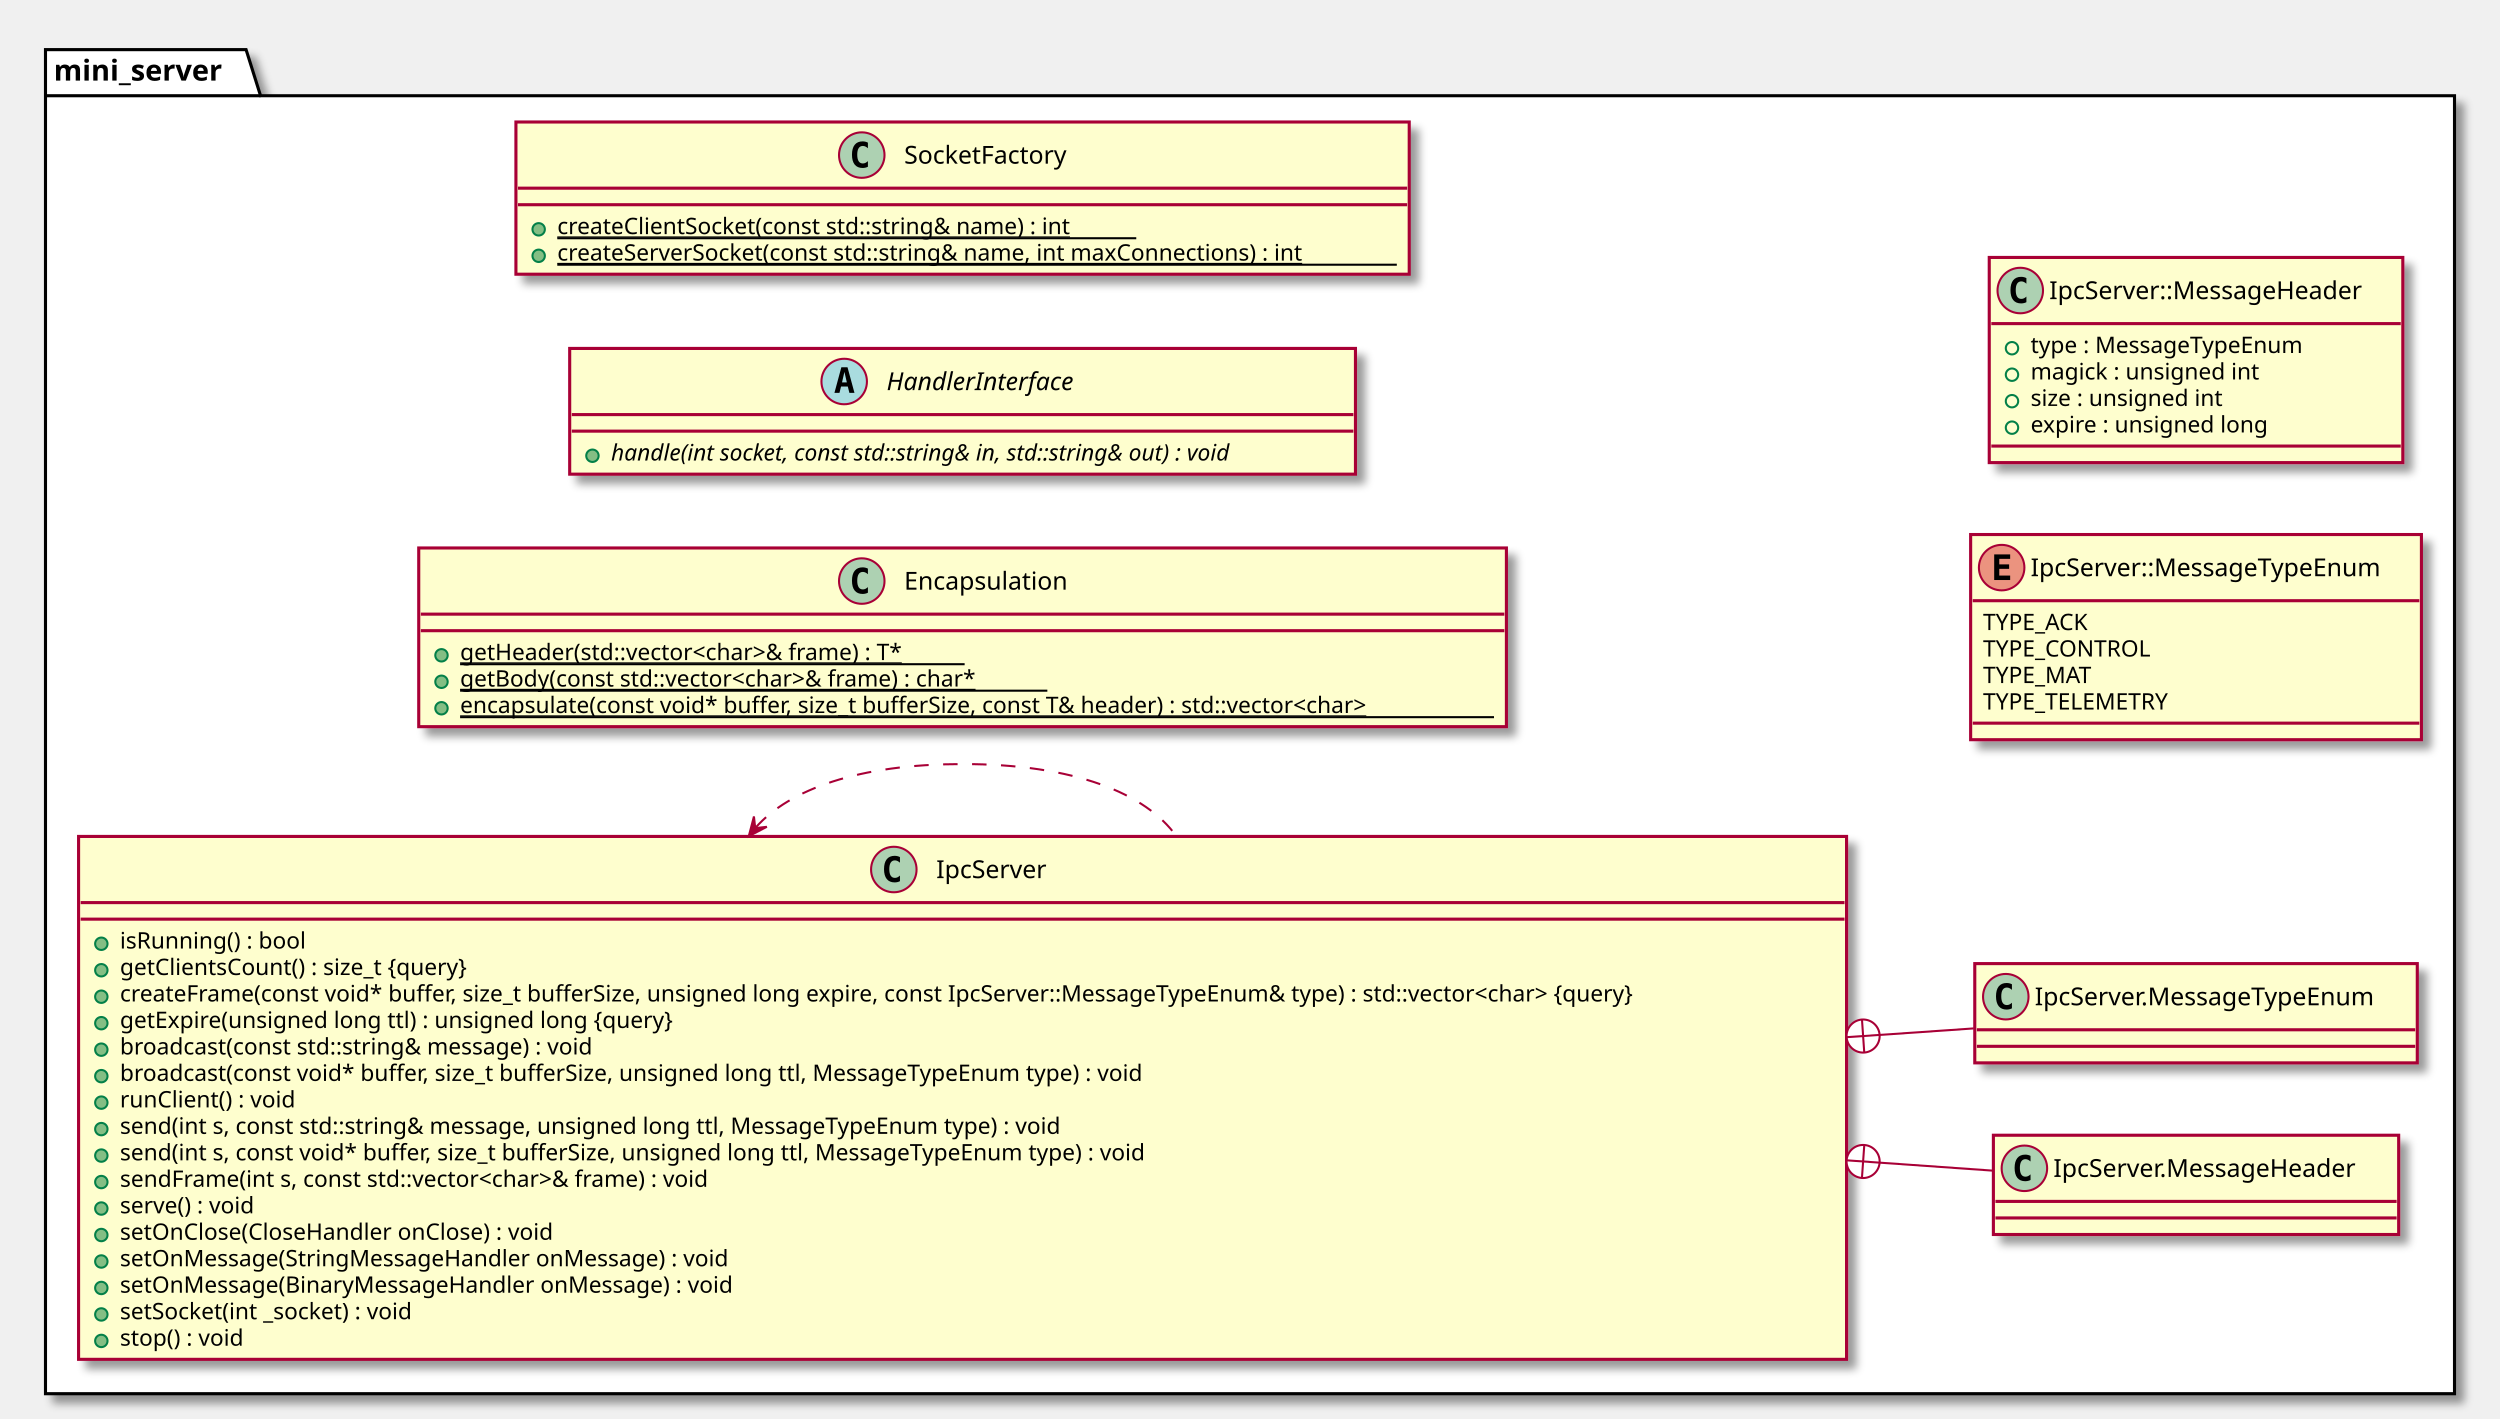
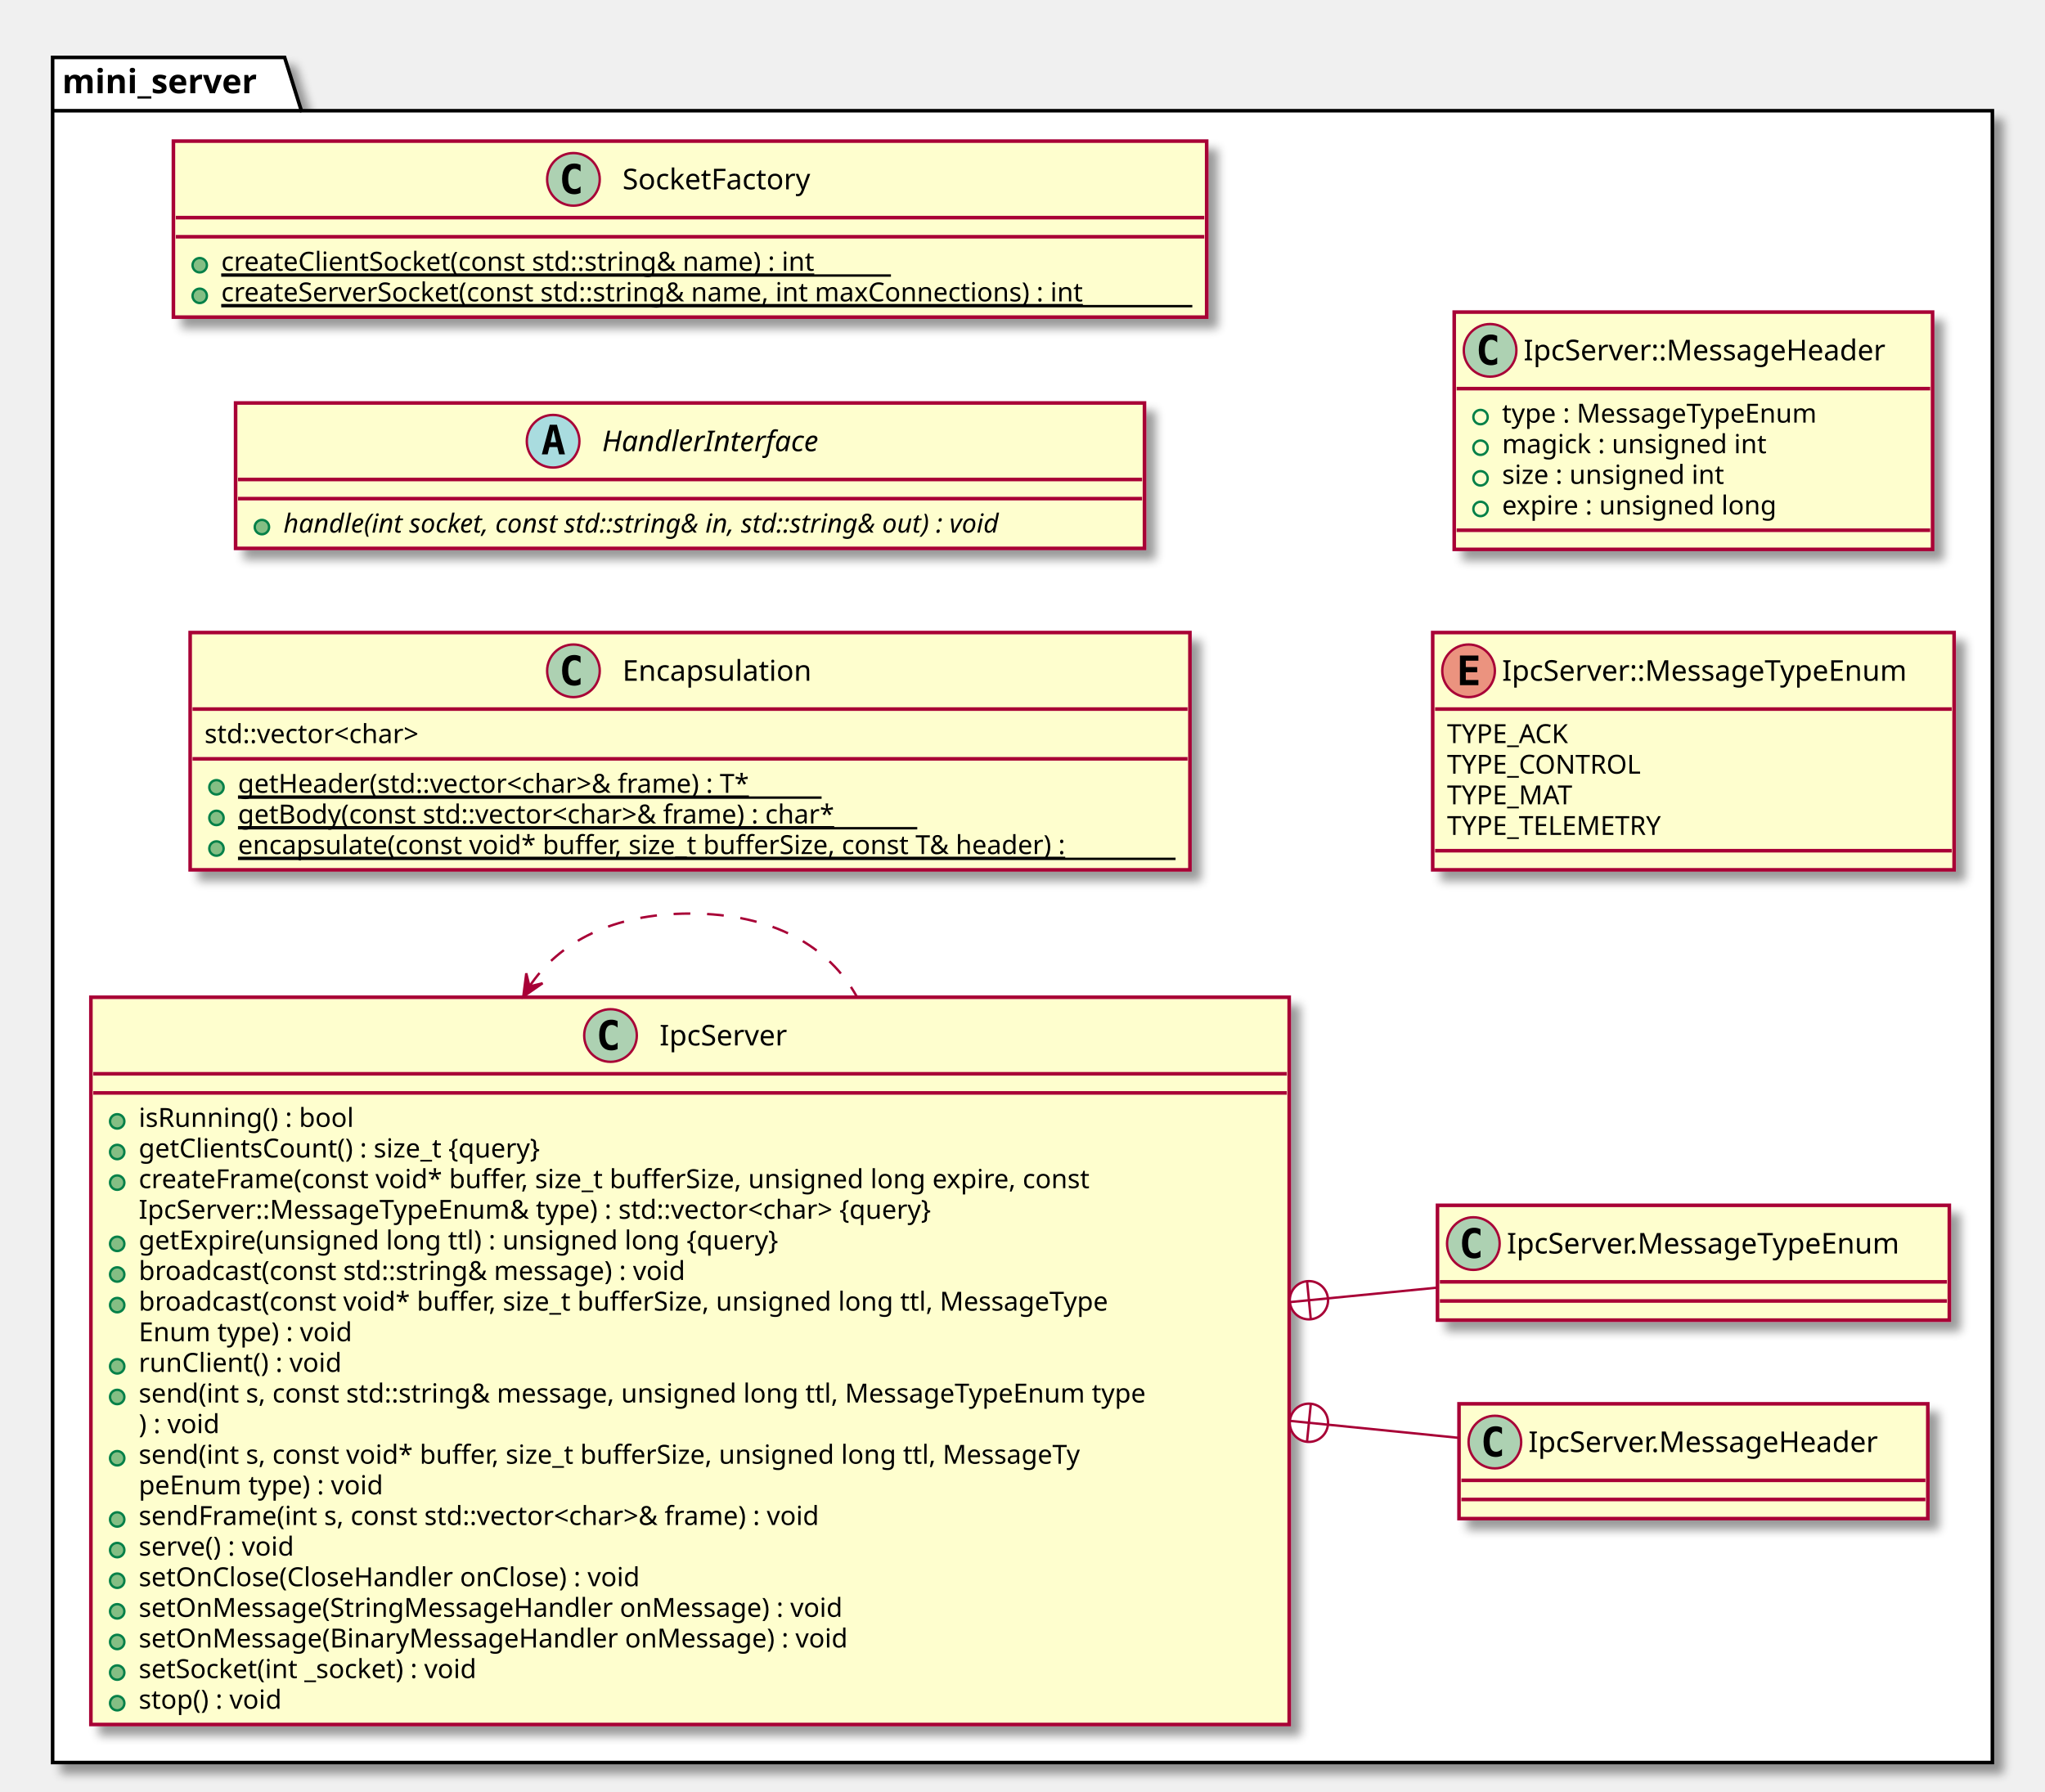
- <svg xmlns="http://www.w3.org/2000/svg" contentScriptType="application/ecmascript" contentStyleType="text/css" height="686px" preserveAspectRatio="none" style="width:1209px;height:686px;" version="1.1" viewBox="0 0 1209 686" width="1209px" zoomAndPan="magnify">
+ <svg xmlns="http://www.w3.org/2000/svg" contentScriptType="application/ecmascript" contentStyleType="text/css" height="749px" preserveAspectRatio="none" style="width:855px;height:749px;" version="1.1" viewBox="0 0 855 749" width="855px" zoomAndPan="magnify">
  <defs>
-     <filter height="300%" id="ft7qkpa583px8" width="300%" x="-1" y="-1">
+     <filter height="300%" id="f17bch2fu4mly6" width="300%" x="-1" y="-1">
      <feGaussianBlur result="blurOut" stdDeviation="2.0" />
      <feColorMatrix in="blurOut" result="blurOut2" type="matrix" values="0 0 0 0 0 0 0 0 0 0 0 0 0 0 0 0 0 0 .4 0" />
      <feOffset dx="4.0" dy="4.0" in="blurOut2" result="blurOut3" />
      <feBlend in="SourceGraphic" in2="blurOut3" mode="normal" />
    </filter>
  </defs>
  <g>
-     <polygon fill="#FFFFFF" filter="url(#ft7qkpa583px8)" points="22,24,119,24,126,46.297,1187,46.297,1187,674,22,674,22,24" style="stroke: #000000; stroke-width: 1.5;" />
+     <polygon fill="#FFFFFF" filter="url(#f17bch2fu4mly6)" points="22,24,119,24,126,46.297,833,46.297,833,737,22,737,22,24" style="stroke: #000000; stroke-width: 1.5;" />
    <line style="stroke: #000000; stroke-width: 1.5;" x1="22" x2="126" y1="46.297" y2="46.297" />
    <text fill="#000000" font-family="sans-serif" font-size="14" font-weight="bold" lengthAdjust="spacingAndGlyphs" textLength="91" x="26" y="38.995">mini_server</text>
-     <rect fill="#FEFECE" filter="url(#ft7qkpa583px8)" height="86.414" id="mini_server.Encapsulation" style="stroke: #A80036; stroke-width: 1.5;" width="526" x="202.5" y="265" />
-     <ellipse cx="416.75" cy="281" fill="#ADD1B2" rx="11" ry="11" style="stroke: #A80036; stroke-width: 1.0;" />
-     <path d="M419.719,286.641 Q419.141,286.938 418.5,287.078 Q417.859,287.234 417.156,287.234 Q414.656,287.234 413.328,285.594 Q412.016,283.938 412.016,280.812 Q412.016,277.688 413.328,276.031 Q414.656,274.375 417.156,274.375 Q417.859,274.375 418.5,274.531 Q419.156,274.688 419.719,274.984 L419.719,277.703 Q419.094,277.125 418.5,276.859 Q417.906,276.578 417.281,276.578 Q415.938,276.578 415.25,277.656 Q414.562,278.719 414.562,280.812 Q414.562,282.906 415.25,283.984 Q415.938,285.047 417.281,285.047 Q417.906,285.047 418.5,284.781 Q419.094,284.5 419.719,283.922 L419.719,286.641 Z " />
-     <text fill="#000000" font-family="sans-serif" font-size="12" lengthAdjust="spacingAndGlyphs" textLength="89" x="437.25" y="285.154">Encapsulation</text>
-     <line style="stroke: #A80036; stroke-width: 1.5;" x1="203.5" x2="727.5" y1="297" y2="297" />
-     <line style="stroke: #A80036; stroke-width: 1.5;" x1="203.5" x2="727.5" y1="305" y2="305" />
-     <ellipse cx="213.5" cy="316.902" fill="#84BE84" rx="3" ry="3" style="stroke: #038048; stroke-width: 1.0;" />
-     <text fill="#000000" font-family="sans-serif" font-size="11" lengthAdjust="spacingAndGlyphs" text-decoration="underline" textLength="244" x="222.5" y="319.21">getHeader(std::vector&lt;char&gt;&amp; frame) : T*</text>
-     <line style="stroke: #000000; stroke-width: 1.0;" x1="222.5" x2="466.5" y1="321.21" y2="321.21" />
-     <ellipse cx="213.5" cy="329.707" fill="#84BE84" rx="3" ry="3" style="stroke: #038048; stroke-width: 1.0;" />
-     <text fill="#000000" font-family="sans-serif" font-size="11" lengthAdjust="spacingAndGlyphs" text-decoration="underline" textLength="284" x="222.5" y="332.015">getBody(const std::vector&lt;char&gt;&amp; frame) : char*</text>
-     <line style="stroke: #000000; stroke-width: 1.0;" x1="222.5" x2="506.5" y1="334.015" y2="334.015" />
-     <ellipse cx="213.5" cy="342.512" fill="#84BE84" rx="3" ry="3" style="stroke: #038048; stroke-width: 1.0;" />
-     <text fill="#000000" font-family="sans-serif" font-size="11" lengthAdjust="spacingAndGlyphs" text-decoration="underline" textLength="500" x="222.5" y="344.82">encapsulate(const void* buffer, size_t bufferSize, const T&amp; header) : std::vector&lt;char&gt;</text>
-     <line style="stroke: #000000; stroke-width: 1.0;" x1="222.5" x2="722.5" y1="346.82" y2="346.82" />
-     <rect fill="#FEFECE" filter="url(#ft7qkpa583px8)" height="60.805" id="mini_server.HandlerInterface" style="stroke: #A80036; stroke-width: 1.5;" width="380" x="275.5" y="168.5" />
-     <ellipse cx="408.25" cy="184.5" fill="#A9DCDF" rx="11" ry="11" style="stroke: #A80036; stroke-width: 1.0;" />
-     <path d="M408.359,179.844 L407.203,184.922 L409.531,184.922 L408.359,179.844 Z M406.875,177.609 L409.859,177.609 L413.219,190 L410.766,190 L410,186.938 L406.719,186.938 L405.969,190 L403.531,190 L406.875,177.609 Z " />
-     <text fill="#000000" font-family="sans-serif" font-size="12" font-style="italic" lengthAdjust="spacingAndGlyphs" textLength="106" x="428.75" y="188.654">HandlerInterface</text>
-     <line style="stroke: #A80036; stroke-width: 1.5;" x1="276.5" x2="654.5" y1="200.5" y2="200.5" />
-     <line style="stroke: #A80036; stroke-width: 1.5;" x1="276.5" x2="654.5" y1="208.5" y2="208.5" />
-     <ellipse cx="286.5" cy="220.402" fill="#84BE84" rx="3" ry="3" style="stroke: #038048; stroke-width: 1.0;" />
-     <text fill="#000000" font-family="sans-serif" font-size="11" font-style="italic" lengthAdjust="spacingAndGlyphs" textLength="354" x="295.5" y="222.71">handle(int socket, const std::string&amp; in, std::string&amp; out) : void</text>
-     <rect fill="#FEFECE" filter="url(#ft7qkpa583px8)" height="252.875" id="mini_server.IpcServer" style="stroke: #A80036; stroke-width: 1.5;" width="855" x="38" y="404.5" />
-     <ellipse cx="432.25" cy="420.5" fill="#ADD1B2" rx="11" ry="11" style="stroke: #A80036; stroke-width: 1.0;" />
-     <path d="M435.219,426.141 Q434.641,426.438 434,426.578 Q433.359,426.734 432.656,426.734 Q430.156,426.734 428.828,425.094 Q427.516,423.438 427.516,420.312 Q427.516,417.188 428.828,415.531 Q430.156,413.875 432.656,413.875 Q433.359,413.875 434,414.031 Q434.656,414.188 435.219,414.484 L435.219,417.203 Q434.594,416.625 434,416.359 Q433.406,416.078 432.781,416.078 Q431.438,416.078 430.75,417.156 Q430.062,418.219 430.062,420.312 Q430.062,422.406 430.75,423.484 Q431.438,424.547 432.781,424.547 Q433.406,424.547 434,424.281 Q434.594,424 435.219,423.422 L435.219,426.141 Z " />
-     <text fill="#000000" font-family="sans-serif" font-size="12" lengthAdjust="spacingAndGlyphs" textLength="58" x="452.75" y="424.654">IpcServer</text>
-     <line style="stroke: #A80036; stroke-width: 1.5;" x1="39" x2="892" y1="436.5" y2="436.5" />
-     <line style="stroke: #A80036; stroke-width: 1.5;" x1="39" x2="892" y1="444.5" y2="444.5" />
-     <ellipse cx="49" cy="456.402" fill="#84BE84" rx="3" ry="3" style="stroke: #038048; stroke-width: 1.0;" />
-     <text fill="#000000" font-family="sans-serif" font-size="11" lengthAdjust="spacingAndGlyphs" textLength="99" x="58" y="458.71">isRunning() : bool</text>
-     <ellipse cx="49" cy="469.207" fill="#84BE84" rx="3" ry="3" style="stroke: #038048; stroke-width: 1.0;" />
-     <text fill="#000000" font-family="sans-serif" font-size="11" lengthAdjust="spacingAndGlyphs" textLength="192" x="58" y="471.515">getClientsCount() : size_t {query}</text>
-     <ellipse cx="49" cy="482.012" fill="#84BE84" rx="3" ry="3" style="stroke: #038048; stroke-width: 1.0;" />
-     <text fill="#000000" font-family="sans-serif" font-size="11" lengthAdjust="spacingAndGlyphs" textLength="829" x="58" y="484.32">createFrame(const void* buffer, size_t bufferSize, unsigned long expire, const IpcServer::MessageTypeEnum&amp; type) : std::vector&lt;char&gt; {query}</text>
-     <ellipse cx="49" cy="494.816" fill="#84BE84" rx="3" ry="3" style="stroke: #038048; stroke-width: 1.0;" />
-     <text fill="#000000" font-family="sans-serif" font-size="11" lengthAdjust="spacingAndGlyphs" textLength="298" x="58" y="497.125">getExpire(unsigned long ttl) : unsigned long {query}</text>
-     <ellipse cx="49" cy="507.621" fill="#84BE84" rx="3" ry="3" style="stroke: #038048; stroke-width: 1.0;" />
-     <text fill="#000000" font-family="sans-serif" font-size="11" lengthAdjust="spacingAndGlyphs" textLength="261" x="58" y="509.929">broadcast(const std::string&amp; message) : void</text>
-     <ellipse cx="49" cy="520.426" fill="#84BE84" rx="3" ry="3" style="stroke: #038048; stroke-width: 1.0;" />
-     <text fill="#000000" font-family="sans-serif" font-size="11" lengthAdjust="spacingAndGlyphs" textLength="552" x="58" y="522.734">broadcast(const void* buffer, size_t bufferSize, unsigned long ttl, MessageTypeEnum type) : void</text>
-     <ellipse cx="49" cy="533.231" fill="#84BE84" rx="3" ry="3" style="stroke: #038048; stroke-width: 1.0;" />
-     <text fill="#000000" font-family="sans-serif" font-size="11" lengthAdjust="spacingAndGlyphs" textLength="94" x="58" y="535.539">runClient() : void</text>
-     <ellipse cx="49" cy="546.035" fill="#84BE84" rx="3" ry="3" style="stroke: #038048; stroke-width: 1.0;" />
-     <text fill="#000000" font-family="sans-serif" font-size="11" lengthAdjust="spacingAndGlyphs" textLength="514" x="58" y="548.343">send(int s, const std::string&amp; message, unsigned long ttl, MessageTypeEnum type) : void</text>
-     <ellipse cx="49" cy="558.84" fill="#84BE84" rx="3" ry="3" style="stroke: #038048; stroke-width: 1.0;" />
-     <text fill="#000000" font-family="sans-serif" font-size="11" lengthAdjust="spacingAndGlyphs" textLength="556" x="58" y="561.148">send(int s, const void* buffer, size_t bufferSize, unsigned long ttl, MessageTypeEnum type) : void</text>
-     <ellipse cx="49" cy="571.644" fill="#84BE84" rx="3" ry="3" style="stroke: #038048; stroke-width: 1.0;" />
-     <text fill="#000000" font-family="sans-serif" font-size="11" lengthAdjust="spacingAndGlyphs" textLength="327" x="58" y="573.953">sendFrame(int s, const std::vector&lt;char&gt;&amp; frame) : void</text>
-     <ellipse cx="49" cy="584.449" fill="#84BE84" rx="3" ry="3" style="stroke: #038048; stroke-width: 1.0;" />
-     <text fill="#000000" font-family="sans-serif" font-size="11" lengthAdjust="spacingAndGlyphs" textLength="75" x="58" y="586.757">serve() : void</text>
-     <ellipse cx="49" cy="597.254" fill="#84BE84" rx="3" ry="3" style="stroke: #038048; stroke-width: 1.0;" />
-     <text fill="#000000" font-family="sans-serif" font-size="11" lengthAdjust="spacingAndGlyphs" textLength="235" x="58" y="599.562">setOnClose(CloseHandler onClose) : void</text>
-     <ellipse cx="49" cy="610.059" fill="#84BE84" rx="3" ry="3" style="stroke: #038048; stroke-width: 1.0;" />
-     <text fill="#000000" font-family="sans-serif" font-size="11" lengthAdjust="spacingAndGlyphs" textLength="326" x="58" y="612.367">setOnMessage(StringMessageHandler onMessage) : void</text>
-     <ellipse cx="49" cy="622.863" fill="#84BE84" rx="3" ry="3" style="stroke: #038048; stroke-width: 1.0;" />
-     <text fill="#000000" font-family="sans-serif" font-size="11" lengthAdjust="spacingAndGlyphs" textLength="328" x="58" y="625.171">setOnMessage(BinaryMessageHandler onMessage) : void</text>
-     <ellipse cx="49" cy="635.668" fill="#84BE84" rx="3" ry="3" style="stroke: #038048; stroke-width: 1.0;" />
-     <text fill="#000000" font-family="sans-serif" font-size="11" lengthAdjust="spacingAndGlyphs" textLength="160" x="58" y="637.976">setSocket(int _socket) : void</text>
-     <ellipse cx="49" cy="648.473" fill="#84BE84" rx="3" ry="3" style="stroke: #038048; stroke-width: 1.0;" />
-     <text fill="#000000" font-family="sans-serif" font-size="11" lengthAdjust="spacingAndGlyphs" textLength="68" x="58" y="650.781">stop() : void</text>
-     <rect fill="#FEFECE" filter="url(#ft7qkpa583px8)" height="73.609" id="mini_server.SocketFactory" style="stroke: #A80036; stroke-width: 1.5;" width="432" x="249.5" y="59" />
-     <ellipse cx="416.75" cy="75" fill="#ADD1B2" rx="11" ry="11" style="stroke: #A80036; stroke-width: 1.0;" />
-     <path d="M419.719,80.641 Q419.141,80.938 418.5,81.078 Q417.859,81.234 417.156,81.234 Q414.656,81.234 413.328,79.594 Q412.016,77.938 412.016,74.812 Q412.016,71.688 413.328,70.031 Q414.656,68.375 417.156,68.375 Q417.859,68.375 418.5,68.531 Q419.156,68.688 419.719,68.984 L419.719,71.703 Q419.094,71.125 418.5,70.859 Q417.906,70.578 417.281,70.578 Q415.938,70.578 415.25,71.656 Q414.562,72.719 414.562,74.812 Q414.562,76.906 415.25,77.984 Q415.938,79.047 417.281,79.047 Q417.906,79.047 418.5,78.781 Q419.094,78.5 419.719,77.922 L419.719,80.641 Z " />
-     <text fill="#000000" font-family="sans-serif" font-size="12" lengthAdjust="spacingAndGlyphs" textLength="89" x="437.25" y="79.154">SocketFactory</text>
-     <line style="stroke: #A80036; stroke-width: 1.5;" x1="250.5" x2="680.5" y1="91" y2="91" />
-     <line style="stroke: #A80036; stroke-width: 1.5;" x1="250.5" x2="680.5" y1="99" y2="99" />
-     <ellipse cx="260.5" cy="110.902" fill="#84BE84" rx="3" ry="3" style="stroke: #038048; stroke-width: 1.0;" />
-     <text fill="#000000" font-family="sans-serif" font-size="11" lengthAdjust="spacingAndGlyphs" text-decoration="underline" textLength="280" x="269.5" y="113.21">createClientSocket(const std::string&amp; name) : int</text>
-     <line style="stroke: #000000; stroke-width: 1.0;" x1="269.5" x2="549.5" y1="115.21" y2="115.21" />
-     <ellipse cx="260.5" cy="123.707" fill="#84BE84" rx="3" ry="3" style="stroke: #038048; stroke-width: 1.0;" />
-     <text fill="#000000" font-family="sans-serif" font-size="11" lengthAdjust="spacingAndGlyphs" text-decoration="underline" textLength="406" x="269.5" y="126.015">createServerSocket(const std::string&amp; name, int maxConnections) : int</text>
-     <line style="stroke: #000000; stroke-width: 1.0;" x1="269.5" x2="675.5" y1="128.015" y2="128.015" />
-     <rect fill="#FEFECE" filter="url(#ft7qkpa583px8)" height="99.219" id="mini_server.IpcServer::MessageTypeEnum" style="stroke: #A80036; stroke-width: 1.5;" width="218" x="953" y="258.5" />
-     <ellipse cx="968" cy="274.5" fill="#EB937F" rx="11" ry="11" style="stroke: #A80036; stroke-width: 1.0;" />
-     <path d="M972.109,280.5 L964.391,280.5 L964.391,268.109 L972.109,268.109 L972.109,270.266 L966.844,270.266 L966.844,272.938 L971.609,272.938 L971.609,275.094 L966.844,275.094 L966.844,278.344 L972.109,278.344 L972.109,280.5 Z " />
-     <text fill="#000000" font-family="sans-serif" font-size="12" lengthAdjust="spacingAndGlyphs" textLength="186" x="982" y="278.654">IpcServer::MessageTypeEnum</text>
-     <line style="stroke: #A80036; stroke-width: 1.5;" x1="954" x2="1170" y1="290.5" y2="290.5" />
-     <text fill="#000000" font-family="sans-serif" font-size="11" lengthAdjust="spacingAndGlyphs" textLength="56" x="959" y="304.71">TYPE_ACK</text>
-     <text fill="#000000" font-family="sans-serif" font-size="11" lengthAdjust="spacingAndGlyphs" textLength="88" x="959" y="317.515">TYPE_CONTROL</text>
-     <text fill="#000000" font-family="sans-serif" font-size="11" lengthAdjust="spacingAndGlyphs" textLength="57" x="959" y="330.32">TYPE_MAT</text>
-     <text fill="#000000" font-family="sans-serif" font-size="11" lengthAdjust="spacingAndGlyphs" textLength="98" x="959" y="343.125">TYPE_TELEMETRY</text>
-     <line style="stroke: #A80036; stroke-width: 1.5;" x1="954" x2="1170" y1="349.719" y2="349.719" />
-     <rect fill="#FEFECE" filter="url(#ft7qkpa583px8)" height="99.219" id="mini_server.IpcServer::MessageHeader" style="stroke: #A80036; stroke-width: 1.5;" width="200" x="962" y="124.5" />
-     <ellipse cx="977" cy="140.5" fill="#ADD1B2" rx="11" ry="11" style="stroke: #A80036; stroke-width: 1.0;" />
-     <path d="M979.969,146.141 Q979.391,146.438 978.75,146.578 Q978.109,146.734 977.406,146.734 Q974.906,146.734 973.578,145.094 Q972.266,143.438 972.266,140.312 Q972.266,137.188 973.578,135.531 Q974.906,133.875 977.406,133.875 Q978.109,133.875 978.75,134.031 Q979.406,134.188 979.969,134.484 L979.969,137.203 Q979.344,136.625 978.75,136.359 Q978.156,136.078 977.531,136.078 Q976.188,136.078 975.5,137.156 Q974.812,138.219 974.812,140.312 Q974.812,142.406 975.5,143.484 Q976.188,144.547 977.531,144.547 Q978.156,144.547 978.75,144.281 Q979.344,144 979.969,143.422 L979.969,146.141 Z " />
-     <text fill="#000000" font-family="sans-serif" font-size="12" lengthAdjust="spacingAndGlyphs" textLength="168" x="991" y="144.654">IpcServer::MessageHeader</text>
-     <line style="stroke: #A80036; stroke-width: 1.5;" x1="963" x2="1161" y1="156.5" y2="156.5" />
-     <ellipse cx="973" cy="168.402" fill="none" rx="3" ry="3" style="stroke: #038048; stroke-width: 1.0;" />
-     <text fill="#000000" font-family="sans-serif" font-size="11" lengthAdjust="spacingAndGlyphs" textLength="146" x="982" y="170.71">type : MessageTypeEnum</text>
-     <ellipse cx="973" cy="181.207" fill="none" rx="3" ry="3" style="stroke: #038048; stroke-width: 1.0;" />
-     <text fill="#000000" font-family="sans-serif" font-size="11" lengthAdjust="spacingAndGlyphs" textLength="122" x="982" y="183.515">magick : unsigned int</text>
-     <ellipse cx="973" cy="194.012" fill="none" rx="3" ry="3" style="stroke: #038048; stroke-width: 1.0;" />
-     <text fill="#000000" font-family="sans-serif" font-size="11" lengthAdjust="spacingAndGlyphs" textLength="104" x="982" y="196.32">size : unsigned int</text>
-     <ellipse cx="973" cy="206.816" fill="none" rx="3" ry="3" style="stroke: #038048; stroke-width: 1.0;" />
-     <text fill="#000000" font-family="sans-serif" font-size="11" lengthAdjust="spacingAndGlyphs" textLength="127" x="982" y="209.125">expire : unsigned long</text>
-     <line style="stroke: #A80036; stroke-width: 1.5;" x1="963" x2="1161" y1="215.719" y2="215.719" />
-     <rect fill="#FEFECE" filter="url(#ft7qkpa583px8)" height="48" id="mini_server.IpcServer.MessageHeader" style="stroke: #A80036; stroke-width: 1.5;" width="196" x="964" y="549" />
-     <ellipse cx="979" cy="565" fill="#ADD1B2" rx="11" ry="11" style="stroke: #A80036; stroke-width: 1.0;" />
-     <path d="M981.969,570.641 Q981.391,570.938 980.75,571.078 Q980.109,571.234 979.406,571.234 Q976.906,571.234 975.578,569.594 Q974.266,567.938 974.266,564.812 Q974.266,561.688 975.578,560.031 Q976.906,558.375 979.406,558.375 Q980.109,558.375 980.75,558.531 Q981.406,558.688 981.969,558.984 L981.969,561.703 Q981.344,561.125 980.75,560.859 Q980.156,560.578 979.531,560.578 Q978.188,560.578 977.5,561.656 Q976.812,562.719 976.812,564.812 Q976.812,566.906 977.5,567.984 Q978.188,569.047 979.531,569.047 Q980.156,569.047 980.75,568.781 Q981.344,568.5 981.969,567.922 L981.969,570.641 Z " />
-     <text fill="#000000" font-family="sans-serif" font-size="12" lengthAdjust="spacingAndGlyphs" textLength="164" x="993" y="569.154">IpcServer.MessageHeader</text>
-     <line style="stroke: #A80036; stroke-width: 1.5;" x1="965" x2="1159" y1="581" y2="581" />
-     <line style="stroke: #A80036; stroke-width: 1.5;" x1="965" x2="1159" y1="589" y2="589" />
-     <rect fill="#FEFECE" filter="url(#ft7qkpa583px8)" height="48" id="mini_server.IpcServer.MessageTypeEnum" style="stroke: #A80036; stroke-width: 1.5;" width="214" x="955" y="466" />
-     <ellipse cx="970" cy="482" fill="#ADD1B2" rx="11" ry="11" style="stroke: #A80036; stroke-width: 1.0;" />
-     <path d="M972.969,487.641 Q972.391,487.938 971.75,488.078 Q971.109,488.234 970.406,488.234 Q967.906,488.234 966.578,486.594 Q965.266,484.938 965.266,481.812 Q965.266,478.688 966.578,477.031 Q967.906,475.375 970.406,475.375 Q971.109,475.375 971.75,475.531 Q972.406,475.688 972.969,475.984 L972.969,478.703 Q972.344,478.125 971.75,477.859 Q971.156,477.578 970.531,477.578 Q969.188,477.578 968.5,478.656 Q967.812,479.719 967.812,481.812 Q967.812,483.906 968.5,484.984 Q969.188,486.047 970.531,486.047 Q971.156,486.047 971.75,485.781 Q972.344,485.5 972.969,484.922 L972.969,487.641 Z " />
-     <text fill="#000000" font-family="sans-serif" font-size="12" lengthAdjust="spacingAndGlyphs" textLength="182" x="984" y="486.154">IpcServer.MessageTypeEnum</text>
-     <line style="stroke: #A80036; stroke-width: 1.5;" x1="956" x2="1168" y1="498" y2="498" />
-     <line style="stroke: #A80036; stroke-width: 1.5;" x1="956" x2="1168" y1="506" y2="506" />
-     <path d="M365.52,400.12 C381.85,381.78 415.18,369.5 465.5,369.5 C519.63,369.5 554.09,383.71 568.89,404.38 " fill="none" id="mini_server.IpcServer-mini_server.IpcServer" style="stroke: #A80036; stroke-width: 1.0; stroke-dasharray: 7.0,7.0;" />
-     <polygon fill="#A80036" points="362.11,404.38,370.854,399.847,365.232,400.474,364.604,394.852,362.11,404.38" style="stroke: #A80036; stroke-width: 1.0;" />
-     <path d="M908.01,562.19 C927.81,563.59 946.49,564.91 963.54,566.11 " fill="none" id="mini_server.IpcServer-mini_server.IpcServer.MessageHeader" style="stroke: #A80036; stroke-width: 1.0;" />
-     <ellipse cx="901" cy="561.693" fill="#FFFFFF" rx="8" ry="8" style="stroke: #A80036; stroke-width: 1.0;" />
-     <line style="stroke: #A80036; stroke-width: 1.0;" x1="908.98" x2="893.02" y1="562.257" y2="561.13" />
-     <line style="stroke: #A80036; stroke-width: 1.0;" x1="900.437" x2="901.564" y1="569.674" y2="553.713" />
-     <path d="M908.2,500.54 C924.51,499.41 940.05,498.34 954.54,497.34 " fill="none" id="mini_server.IpcServer-mini_server.IpcServer.MessageTypeEnum" style="stroke: #A80036; stroke-width: 1.0;" />
-     <ellipse cx="901.001" cy="501.032" fill="#FFFFFF" rx="8" ry="8" style="stroke: #A80036; stroke-width: 1.0;" />
-     <line style="stroke: #A80036; stroke-width: 1.0;" x1="908.982" x2="893.02" y1="500.483" y2="501.58" />
-     <line style="stroke: #A80036; stroke-width: 1.0;" x1="901.549" x2="900.453" y1="509.013" y2="493.05" />
+     <rect fill="#FEFECE" filter="url(#f17bch2fu4mly6)" height="99.219" id="mini_server.Encapsulation" style="stroke: #A80036; stroke-width: 1.5;" width="418" x="79.5" y="264.5" />
+     <ellipse cx="239.75" cy="280.5" fill="#ADD1B2" rx="11" ry="11" style="stroke: #A80036; stroke-width: 1.0;" />
+     <path d="M242.719,286.141 Q242.141,286.438 241.5,286.578 Q240.859,286.734 240.156,286.734 Q237.656,286.734 236.328,285.094 Q235.016,283.438 235.016,280.312 Q235.016,277.188 236.328,275.531 Q237.656,273.875 240.156,273.875 Q240.859,273.875 241.5,274.031 Q242.156,274.188 242.719,274.484 L242.719,277.203 Q242.094,276.625 241.5,276.359 Q240.906,276.078 240.281,276.078 Q238.938,276.078 238.25,277.156 Q237.562,278.219 237.562,280.312 Q237.562,282.406 238.25,283.484 Q238.938,284.547 240.281,284.547 Q240.906,284.547 241.5,284.281 Q242.094,284 242.719,283.422 L242.719,286.141 Z " />
+     <text fill="#000000" font-family="sans-serif" font-size="12" lengthAdjust="spacingAndGlyphs" textLength="89" x="260.25" y="284.654">Encapsulation</text>
+     <line style="stroke: #A80036; stroke-width: 1.5;" x1="80.5" x2="496.5" y1="296.5" y2="296.5" />
+     <text fill="#000000" font-family="sans-serif" font-size="11" lengthAdjust="spacingAndGlyphs" textLength="104" x="85.5" y="310.71">std::vector&lt;char&gt;</text>
+     <line style="stroke: #A80036; stroke-width: 1.5;" x1="80.5" x2="496.5" y1="317.305" y2="317.305" />
+     <ellipse cx="90.5" cy="329.207" fill="#84BE84" rx="3" ry="3" style="stroke: #038048; stroke-width: 1.0;" />
+     <text fill="#000000" font-family="sans-serif" font-size="11" lengthAdjust="spacingAndGlyphs" text-decoration="underline" textLength="244" x="99.5" y="331.515">getHeader(std::vector&lt;char&gt;&amp; frame) : T*</text>
+     <line style="stroke: #000000; stroke-width: 1.0;" x1="99.5" x2="343.5" y1="333.515" y2="333.515" />
+     <ellipse cx="90.5" cy="342.012" fill="#84BE84" rx="3" ry="3" style="stroke: #038048; stroke-width: 1.0;" />
+     <text fill="#000000" font-family="sans-serif" font-size="11" lengthAdjust="spacingAndGlyphs" text-decoration="underline" textLength="284" x="99.5" y="344.32">getBody(const std::vector&lt;char&gt;&amp; frame) : char*</text>
+     <line style="stroke: #000000; stroke-width: 1.0;" x1="99.5" x2="383.5" y1="346.32" y2="346.32" />
+     <ellipse cx="90.5" cy="354.816" fill="#84BE84" rx="3" ry="3" style="stroke: #038048; stroke-width: 1.0;" />
+     <text fill="#000000" font-family="sans-serif" font-size="11" lengthAdjust="spacingAndGlyphs" text-decoration="underline" textLength="392" x="99.5" y="357.125">encapsulate(const void* buffer, size_t bufferSize, const T&amp; header) :</text>
+     <line style="stroke: #000000; stroke-width: 1.0;" x1="99.5" x2="491.5" y1="359.125" y2="359.125" />
+     <rect fill="#FEFECE" filter="url(#f17bch2fu4mly6)" height="60.805" id="mini_server.HandlerInterface" style="stroke: #A80036; stroke-width: 1.5;" width="380" x="98.5" y="168.5" />
+     <ellipse cx="231.25" cy="184.5" fill="#A9DCDF" rx="11" ry="11" style="stroke: #A80036; stroke-width: 1.0;" />
+     <path d="M231.359,179.844 L230.203,184.922 L232.531,184.922 L231.359,179.844 Z M229.875,177.609 L232.859,177.609 L236.219,190 L233.766,190 L233,186.938 L229.719,186.938 L228.969,190 L226.531,190 L229.875,177.609 Z " />
+     <text fill="#000000" font-family="sans-serif" font-size="12" font-style="italic" lengthAdjust="spacingAndGlyphs" textLength="106" x="251.75" y="188.654">HandlerInterface</text>
+     <line style="stroke: #A80036; stroke-width: 1.5;" x1="99.5" x2="477.5" y1="200.5" y2="200.5" />
+     <line style="stroke: #A80036; stroke-width: 1.5;" x1="99.5" x2="477.5" y1="208.5" y2="208.5" />
+     <ellipse cx="109.5" cy="220.402" fill="#84BE84" rx="3" ry="3" style="stroke: #038048; stroke-width: 1.0;" />
+     <text fill="#000000" font-family="sans-serif" font-size="11" font-style="italic" lengthAdjust="spacingAndGlyphs" textLength="354" x="118.5" y="222.71">handle(int socket, const std::string&amp; in, std::string&amp; out) : void</text>
+     <rect fill="#FEFECE" filter="url(#f17bch2fu4mly6)" height="304.094" id="mini_server.IpcServer" style="stroke: #A80036; stroke-width: 1.5;" width="501" x="38" y="417" />
+     <ellipse cx="255.25" cy="433" fill="#ADD1B2" rx="11" ry="11" style="stroke: #A80036; stroke-width: 1.0;" />
+     <path d="M258.219,438.641 Q257.641,438.938 257,439.078 Q256.359,439.234 255.656,439.234 Q253.156,439.234 251.828,437.594 Q250.516,435.938 250.516,432.812 Q250.516,429.688 251.828,428.031 Q253.156,426.375 255.656,426.375 Q256.359,426.375 257,426.531 Q257.656,426.688 258.219,426.984 L258.219,429.703 Q257.594,429.125 257,428.859 Q256.406,428.578 255.781,428.578 Q254.438,428.578 253.75,429.656 Q253.062,430.719 253.062,432.812 Q253.062,434.906 253.75,435.984 Q254.438,437.047 255.781,437.047 Q256.406,437.047 257,436.781 Q257.594,436.5 258.219,435.922 L258.219,438.641 Z " />
+     <text fill="#000000" font-family="sans-serif" font-size="12" lengthAdjust="spacingAndGlyphs" textLength="58" x="275.75" y="437.154">IpcServer</text>
+     <line style="stroke: #A80036; stroke-width: 1.5;" x1="39" x2="538" y1="449" y2="449" />
+     <line style="stroke: #A80036; stroke-width: 1.5;" x1="39" x2="538" y1="457" y2="457" />
+     <ellipse cx="49" cy="468.902" fill="#84BE84" rx="3" ry="3" style="stroke: #038048; stroke-width: 1.0;" />
+     <text fill="#000000" font-family="sans-serif" font-size="11" lengthAdjust="spacingAndGlyphs" textLength="99" x="58" y="471.21">isRunning() : bool</text>
+     <ellipse cx="49" cy="481.707" fill="#84BE84" rx="3" ry="3" style="stroke: #038048; stroke-width: 1.0;" />
+     <text fill="#000000" font-family="sans-serif" font-size="11" lengthAdjust="spacingAndGlyphs" textLength="192" x="58" y="484.015">getClientsCount() : size_t {query}</text>
+     <ellipse cx="49" cy="494.512" fill="#84BE84" rx="3" ry="3" style="stroke: #038048; stroke-width: 1.0;" />
+     <text fill="#000000" font-family="sans-serif" font-size="11" lengthAdjust="spacingAndGlyphs" textLength="445" x="58" y="496.82">createFrame(const void* buffer, size_t bufferSize, unsigned long expire, const</text>
+     <text fill="#000000" font-family="sans-serif" font-size="11" lengthAdjust="spacingAndGlyphs" textLength="380" x="58" y="509.625">IpcServer::MessageTypeEnum&amp; type) : std::vector&lt;char&gt; {query}</text>
+     <ellipse cx="49" cy="520.121" fill="#84BE84" rx="3" ry="3" style="stroke: #038048; stroke-width: 1.0;" />
+     <text fill="#000000" font-family="sans-serif" font-size="11" lengthAdjust="spacingAndGlyphs" textLength="298" x="58" y="522.429">getExpire(unsigned long ttl) : unsigned long {query}</text>
+     <ellipse cx="49" cy="532.926" fill="#84BE84" rx="3" ry="3" style="stroke: #038048; stroke-width: 1.0;" />
+     <text fill="#000000" font-family="sans-serif" font-size="11" lengthAdjust="spacingAndGlyphs" textLength="261" x="58" y="535.234">broadcast(const std::string&amp; message) : void</text>
+     <ellipse cx="49" cy="545.731" fill="#84BE84" rx="3" ry="3" style="stroke: #038048; stroke-width: 1.0;" />
+     <text fill="#000000" font-family="sans-serif" font-size="11" lengthAdjust="spacingAndGlyphs" textLength="453" x="58" y="548.039">broadcast(const void* buffer, size_t bufferSize, unsigned long ttl, MessageType</text>
+     <text fill="#000000" font-family="sans-serif" font-size="11" lengthAdjust="spacingAndGlyphs" textLength="99" x="58" y="560.843">Enum type) : void</text>
+     <ellipse cx="49" cy="571.34" fill="#84BE84" rx="3" ry="3" style="stroke: #038048; stroke-width: 1.0;" />
+     <text fill="#000000" font-family="sans-serif" font-size="11" lengthAdjust="spacingAndGlyphs" textLength="94" x="58" y="573.648">runClient() : void</text>
+     <ellipse cx="49" cy="584.144" fill="#84BE84" rx="3" ry="3" style="stroke: #038048; stroke-width: 1.0;" />
+     <text fill="#000000" font-family="sans-serif" font-size="11" lengthAdjust="spacingAndGlyphs" textLength="475" x="58" y="586.453">send(int s, const std::string&amp; message, unsigned long ttl, MessageTypeEnum type</text>
+     <text fill="#000000" font-family="sans-serif" font-size="11" lengthAdjust="spacingAndGlyphs" textLength="39" x="58" y="599.257">) : void</text>
+     <ellipse cx="49" cy="609.754" fill="#84BE84" rx="3" ry="3" style="stroke: #038048; stroke-width: 1.0;" />
+     <text fill="#000000" font-family="sans-serif" font-size="11" lengthAdjust="spacingAndGlyphs" textLength="443" x="58" y="612.062">send(int s, const void* buffer, size_t bufferSize, unsigned long ttl, MessageTy</text>
+     <text fill="#000000" font-family="sans-serif" font-size="11" lengthAdjust="spacingAndGlyphs" textLength="113" x="58" y="624.867">peEnum type) : void</text>
+     <ellipse cx="49" cy="635.363" fill="#84BE84" rx="3" ry="3" style="stroke: #038048; stroke-width: 1.0;" />
+     <text fill="#000000" font-family="sans-serif" font-size="11" lengthAdjust="spacingAndGlyphs" textLength="327" x="58" y="637.671">sendFrame(int s, const std::vector&lt;char&gt;&amp; frame) : void</text>
+     <ellipse cx="49" cy="648.168" fill="#84BE84" rx="3" ry="3" style="stroke: #038048; stroke-width: 1.0;" />
+     <text fill="#000000" font-family="sans-serif" font-size="11" lengthAdjust="spacingAndGlyphs" textLength="75" x="58" y="650.476">serve() : void</text>
+     <ellipse cx="49" cy="660.973" fill="#84BE84" rx="3" ry="3" style="stroke: #038048; stroke-width: 1.0;" />
+     <text fill="#000000" font-family="sans-serif" font-size="11" lengthAdjust="spacingAndGlyphs" textLength="235" x="58" y="663.281">setOnClose(CloseHandler onClose) : void</text>
+     <ellipse cx="49" cy="673.777" fill="#84BE84" rx="3" ry="3" style="stroke: #038048; stroke-width: 1.0;" />
+     <text fill="#000000" font-family="sans-serif" font-size="11" lengthAdjust="spacingAndGlyphs" textLength="326" x="58" y="676.085">setOnMessage(StringMessageHandler onMessage) : void</text>
+     <ellipse cx="49" cy="686.582" fill="#84BE84" rx="3" ry="3" style="stroke: #038048; stroke-width: 1.0;" />
+     <text fill="#000000" font-family="sans-serif" font-size="11" lengthAdjust="spacingAndGlyphs" textLength="328" x="58" y="688.89">setOnMessage(BinaryMessageHandler onMessage) : void</text>
+     <ellipse cx="49" cy="699.387" fill="#84BE84" rx="3" ry="3" style="stroke: #038048; stroke-width: 1.0;" />
+     <text fill="#000000" font-family="sans-serif" font-size="11" lengthAdjust="spacingAndGlyphs" textLength="160" x="58" y="701.695">setSocket(int _socket) : void</text>
+     <ellipse cx="49" cy="712.191" fill="#84BE84" rx="3" ry="3" style="stroke: #038048; stroke-width: 1.0;" />
+     <text fill="#000000" font-family="sans-serif" font-size="11" lengthAdjust="spacingAndGlyphs" textLength="68" x="58" y="714.5">stop() : void</text>
+     <rect fill="#FEFECE" filter="url(#f17bch2fu4mly6)" height="73.609" id="mini_server.SocketFactory" style="stroke: #A80036; stroke-width: 1.5;" width="432" x="72.5" y="59" />
+     <ellipse cx="239.75" cy="75" fill="#ADD1B2" rx="11" ry="11" style="stroke: #A80036; stroke-width: 1.0;" />
+     <path d="M242.719,80.641 Q242.141,80.938 241.5,81.078 Q240.859,81.234 240.156,81.234 Q237.656,81.234 236.328,79.594 Q235.016,77.938 235.016,74.812 Q235.016,71.688 236.328,70.031 Q237.656,68.375 240.156,68.375 Q240.859,68.375 241.5,68.531 Q242.156,68.688 242.719,68.984 L242.719,71.703 Q242.094,71.125 241.5,70.859 Q240.906,70.578 240.281,70.578 Q238.938,70.578 238.25,71.656 Q237.562,72.719 237.562,74.812 Q237.562,76.906 238.25,77.984 Q238.938,79.047 240.281,79.047 Q240.906,79.047 241.5,78.781 Q242.094,78.5 242.719,77.922 L242.719,80.641 Z " />
+     <text fill="#000000" font-family="sans-serif" font-size="12" lengthAdjust="spacingAndGlyphs" textLength="89" x="260.25" y="79.154">SocketFactory</text>
+     <line style="stroke: #A80036; stroke-width: 1.5;" x1="73.5" x2="503.5" y1="91" y2="91" />
+     <line style="stroke: #A80036; stroke-width: 1.5;" x1="73.5" x2="503.5" y1="99" y2="99" />
+     <ellipse cx="83.5" cy="110.902" fill="#84BE84" rx="3" ry="3" style="stroke: #038048; stroke-width: 1.0;" />
+     <text fill="#000000" font-family="sans-serif" font-size="11" lengthAdjust="spacingAndGlyphs" text-decoration="underline" textLength="280" x="92.5" y="113.21">createClientSocket(const std::string&amp; name) : int</text>
+     <line style="stroke: #000000; stroke-width: 1.0;" x1="92.5" x2="372.5" y1="115.21" y2="115.21" />
+     <ellipse cx="83.5" cy="123.707" fill="#84BE84" rx="3" ry="3" style="stroke: #038048; stroke-width: 1.0;" />
+     <text fill="#000000" font-family="sans-serif" font-size="11" lengthAdjust="spacingAndGlyphs" text-decoration="underline" textLength="406" x="92.5" y="126.015">createServerSocket(const std::string&amp; name, int maxConnections) : int</text>
+     <line style="stroke: #000000; stroke-width: 1.0;" x1="92.5" x2="498.5" y1="128.015" y2="128.015" />
+     <rect fill="#FEFECE" filter="url(#f17bch2fu4mly6)" height="99.219" id="mini_server.IpcServer::MessageTypeEnum" style="stroke: #A80036; stroke-width: 1.5;" width="218" x="599" y="264.5" />
+     <ellipse cx="614" cy="280.5" fill="#EB937F" rx="11" ry="11" style="stroke: #A80036; stroke-width: 1.0;" />
+     <path d="M618.109,286.5 L610.391,286.5 L610.391,274.109 L618.109,274.109 L618.109,276.266 L612.844,276.266 L612.844,278.938 L617.609,278.938 L617.609,281.094 L612.844,281.094 L612.844,284.344 L618.109,284.344 L618.109,286.5 Z " />
+     <text fill="#000000" font-family="sans-serif" font-size="12" lengthAdjust="spacingAndGlyphs" textLength="186" x="628" y="284.654">IpcServer::MessageTypeEnum</text>
+     <line style="stroke: #A80036; stroke-width: 1.5;" x1="600" x2="816" y1="296.5" y2="296.5" />
+     <text fill="#000000" font-family="sans-serif" font-size="11" lengthAdjust="spacingAndGlyphs" textLength="56" x="605" y="310.71">TYPE_ACK</text>
+     <text fill="#000000" font-family="sans-serif" font-size="11" lengthAdjust="spacingAndGlyphs" textLength="88" x="605" y="323.515">TYPE_CONTROL</text>
+     <text fill="#000000" font-family="sans-serif" font-size="11" lengthAdjust="spacingAndGlyphs" textLength="57" x="605" y="336.32">TYPE_MAT</text>
+     <text fill="#000000" font-family="sans-serif" font-size="11" lengthAdjust="spacingAndGlyphs" textLength="98" x="605" y="349.125">TYPE_TELEMETRY</text>
+     <line style="stroke: #A80036; stroke-width: 1.5;" x1="600" x2="816" y1="355.719" y2="355.719" />
+     <rect fill="#FEFECE" filter="url(#f17bch2fu4mly6)" height="99.219" id="mini_server.IpcServer::MessageHeader" style="stroke: #A80036; stroke-width: 1.5;" width="200" x="608" y="130.5" />
+     <ellipse cx="623" cy="146.5" fill="#ADD1B2" rx="11" ry="11" style="stroke: #A80036; stroke-width: 1.0;" />
+     <path d="M625.969,152.141 Q625.391,152.438 624.75,152.578 Q624.109,152.734 623.406,152.734 Q620.906,152.734 619.578,151.094 Q618.266,149.438 618.266,146.312 Q618.266,143.188 619.578,141.531 Q620.906,139.875 623.406,139.875 Q624.109,139.875 624.75,140.031 Q625.406,140.188 625.969,140.484 L625.969,143.203 Q625.344,142.625 624.75,142.359 Q624.156,142.078 623.531,142.078 Q622.188,142.078 621.5,143.156 Q620.812,144.219 620.812,146.312 Q620.812,148.406 621.5,149.484 Q622.188,150.547 623.531,150.547 Q624.156,150.547 624.75,150.281 Q625.344,150 625.969,149.422 L625.969,152.141 Z " />
+     <text fill="#000000" font-family="sans-serif" font-size="12" lengthAdjust="spacingAndGlyphs" textLength="168" x="637" y="150.654">IpcServer::MessageHeader</text>
+     <line style="stroke: #A80036; stroke-width: 1.5;" x1="609" x2="807" y1="162.5" y2="162.5" />
+     <ellipse cx="619" cy="174.402" fill="none" rx="3" ry="3" style="stroke: #038048; stroke-width: 1.0;" />
+     <text fill="#000000" font-family="sans-serif" font-size="11" lengthAdjust="spacingAndGlyphs" textLength="146" x="628" y="176.71">type : MessageTypeEnum</text>
+     <ellipse cx="619" cy="187.207" fill="none" rx="3" ry="3" style="stroke: #038048; stroke-width: 1.0;" />
+     <text fill="#000000" font-family="sans-serif" font-size="11" lengthAdjust="spacingAndGlyphs" textLength="122" x="628" y="189.515">magick : unsigned int</text>
+     <ellipse cx="619" cy="200.012" fill="none" rx="3" ry="3" style="stroke: #038048; stroke-width: 1.0;" />
+     <text fill="#000000" font-family="sans-serif" font-size="11" lengthAdjust="spacingAndGlyphs" textLength="104" x="628" y="202.32">size : unsigned int</text>
+     <ellipse cx="619" cy="212.816" fill="none" rx="3" ry="3" style="stroke: #038048; stroke-width: 1.0;" />
+     <text fill="#000000" font-family="sans-serif" font-size="11" lengthAdjust="spacingAndGlyphs" textLength="127" x="628" y="215.125">expire : unsigned long</text>
+     <line style="stroke: #A80036; stroke-width: 1.5;" x1="609" x2="807" y1="221.719" y2="221.719" />
+     <rect fill="#FEFECE" filter="url(#f17bch2fu4mly6)" height="48" id="mini_server.IpcServer.MessageHeader" style="stroke: #A80036; stroke-width: 1.5;" width="196" x="610" y="587" />
+     <ellipse cx="625" cy="603" fill="#ADD1B2" rx="11" ry="11" style="stroke: #A80036; stroke-width: 1.0;" />
+     <path d="M627.969,608.641 Q627.391,608.938 626.75,609.078 Q626.109,609.234 625.406,609.234 Q622.906,609.234 621.578,607.594 Q620.266,605.938 620.266,602.812 Q620.266,599.688 621.578,598.031 Q622.906,596.375 625.406,596.375 Q626.109,596.375 626.75,596.531 Q627.406,596.688 627.969,596.984 L627.969,599.703 Q627.344,599.125 626.75,598.859 Q626.156,598.578 625.531,598.578 Q624.188,598.578 623.5,599.656 Q622.812,600.719 622.812,602.812 Q622.812,604.906 623.5,605.984 Q624.188,607.047 625.531,607.047 Q626.156,607.047 626.75,606.781 Q627.344,606.5 627.969,605.922 L627.969,608.641 Z " />
+     <text fill="#000000" font-family="sans-serif" font-size="12" lengthAdjust="spacingAndGlyphs" textLength="164" x="639" y="607.154">IpcServer.MessageHeader</text>
+     <line style="stroke: #A80036; stroke-width: 1.5;" x1="611" x2="805" y1="619" y2="619" />
+     <line style="stroke: #A80036; stroke-width: 1.5;" x1="611" x2="805" y1="627" y2="627" />
+     <rect fill="#FEFECE" filter="url(#f17bch2fu4mly6)" height="48" id="mini_server.IpcServer.MessageTypeEnum" style="stroke: #A80036; stroke-width: 1.5;" width="214" x="601" y="504" />
+     <ellipse cx="616" cy="520" fill="#ADD1B2" rx="11" ry="11" style="stroke: #A80036; stroke-width: 1.0;" />
+     <path d="M618.969,525.641 Q618.391,525.938 617.75,526.078 Q617.109,526.234 616.406,526.234 Q613.906,526.234 612.578,524.594 Q611.266,522.938 611.266,519.812 Q611.266,516.688 612.578,515.031 Q613.906,513.375 616.406,513.375 Q617.109,513.375 617.75,513.531 Q618.406,513.688 618.969,513.984 L618.969,516.703 Q618.344,516.125 617.75,515.859 Q617.156,515.578 616.531,515.578 Q615.188,515.578 614.5,516.656 Q613.812,517.719 613.812,519.812 Q613.812,521.906 614.5,522.984 Q615.188,524.047 616.531,524.047 Q617.156,524.047 617.75,523.781 Q618.344,523.5 618.969,522.922 L618.969,525.641 Z " />
+     <text fill="#000000" font-family="sans-serif" font-size="12" lengthAdjust="spacingAndGlyphs" textLength="182" x="630" y="524.154">IpcServer.MessageTypeEnum</text>
+     <line style="stroke: #A80036; stroke-width: 1.5;" x1="602" x2="814" y1="536" y2="536" />
+     <line style="stroke: #A80036; stroke-width: 1.5;" x1="602" x2="814" y1="544" y2="544" />
+     <path d="M221.38,412.46 C233.68,394.02 256.05,382 288.5,382 C323.4,382 346.65,395.91 358.23,416.75 " fill="none" id="mini_server.IpcServer-mini_server.IpcServer" style="stroke: #A80036; stroke-width: 1.0; stroke-dasharray: 7.0,7.0;" />
+     <polygon fill="#A80036" points="218.77,416.75,226.866,411.142,221.37,412.479,220.033,406.982,218.77,416.75" style="stroke: #A80036; stroke-width: 1.0;" />
+     <path d="M554.33,595.64 C573.84,597.6 592.64,599.5 609.98,601.24 " fill="none" id="mini_server.IpcServer-mini_server.IpcServer.MessageHeader" style="stroke: #A80036; stroke-width: 1.0;" />
+     <ellipse cx="547.25" cy="594.931" fill="#FFFFFF" rx="8" ry="8" style="stroke: #A80036; stroke-width: 1.0;" />
+     <line style="stroke: #A80036; stroke-width: 1.0;" x1="555.21" x2="539.29" y1="595.731" y2="594.13" />
+     <line style="stroke: #A80036; stroke-width: 1.0;" x1="546.449" x2="548.05" y1="602.89" y2="586.971" />
+     <path d="M554.22,543 C570.34,541.42 585.99,539.88 600.72,538.44 " fill="none" id="mini_server.IpcServer-mini_server.IpcServer.MessageTypeEnum" style="stroke: #A80036; stroke-width: 1.0;" />
+     <ellipse cx="547.252" cy="543.693" fill="#FFFFFF" rx="8" ry="8" style="stroke: #A80036; stroke-width: 1.0;" />
+     <line style="stroke: #A80036; stroke-width: 1.0;" x1="555.214" x2="539.29" y1="542.916" y2="544.47" />
+     <line style="stroke: #A80036; stroke-width: 1.0;" x1="548.029" x2="546.475" y1="551.655" y2="535.731" />
  </g>
</svg>
